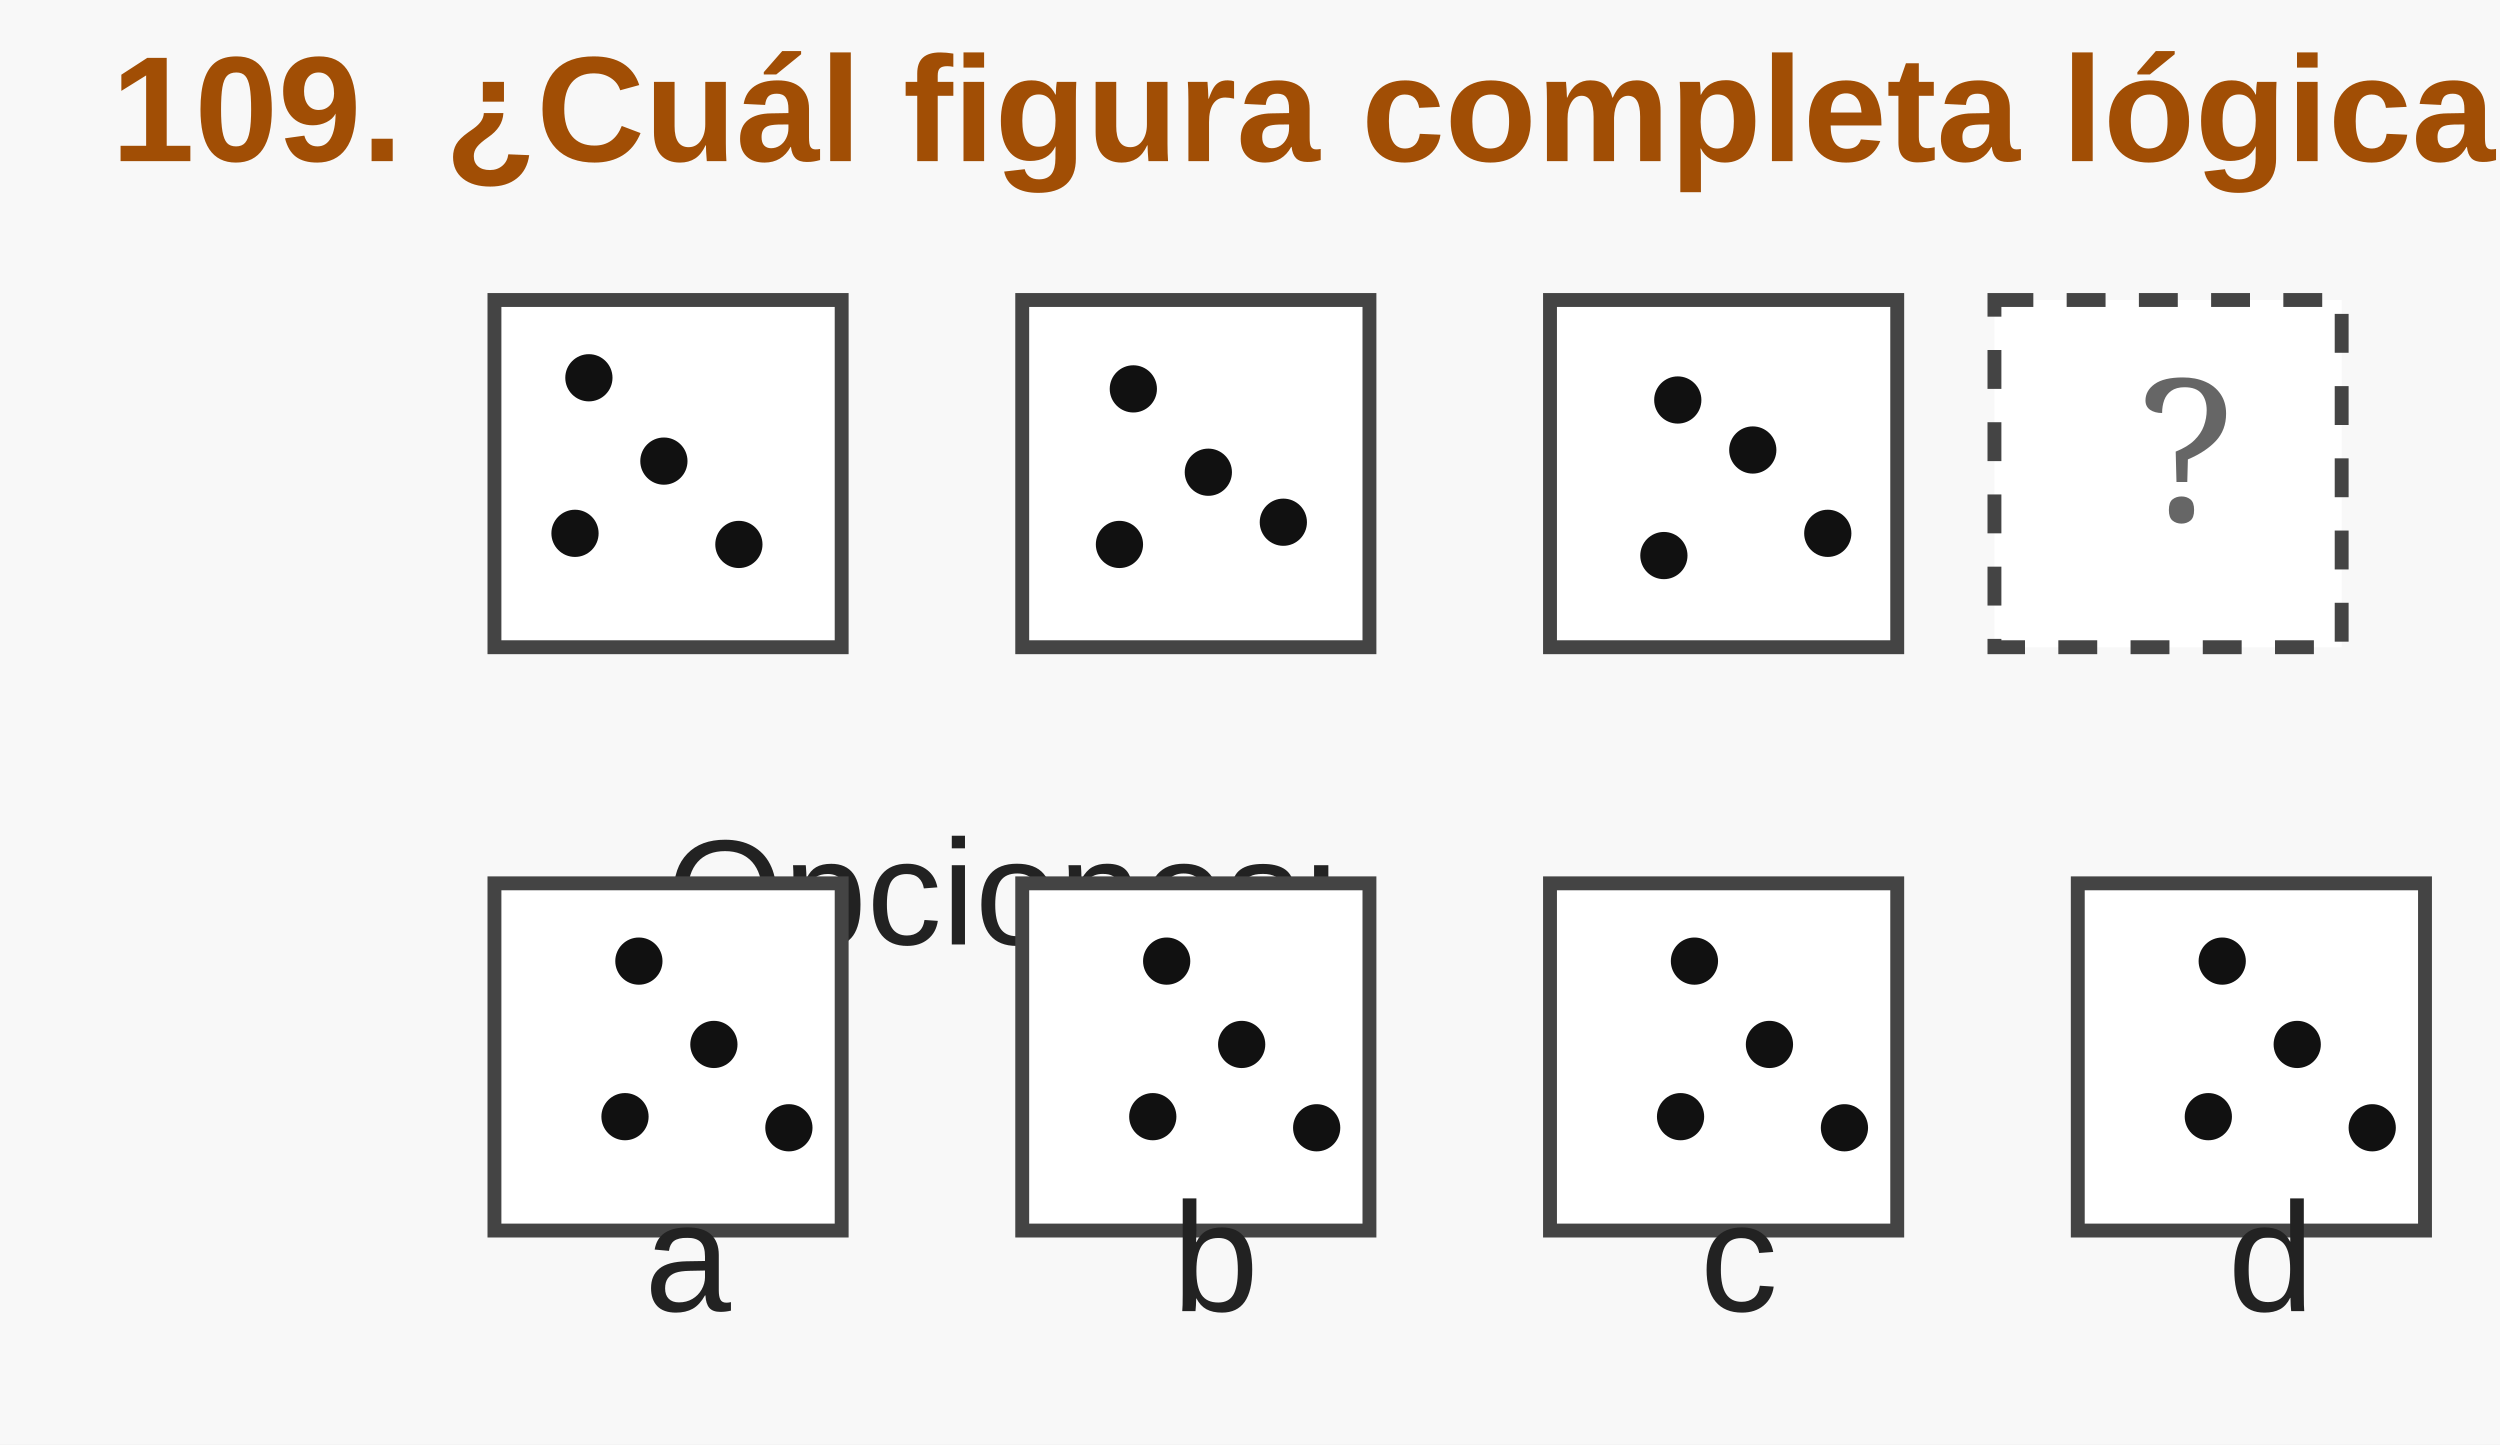
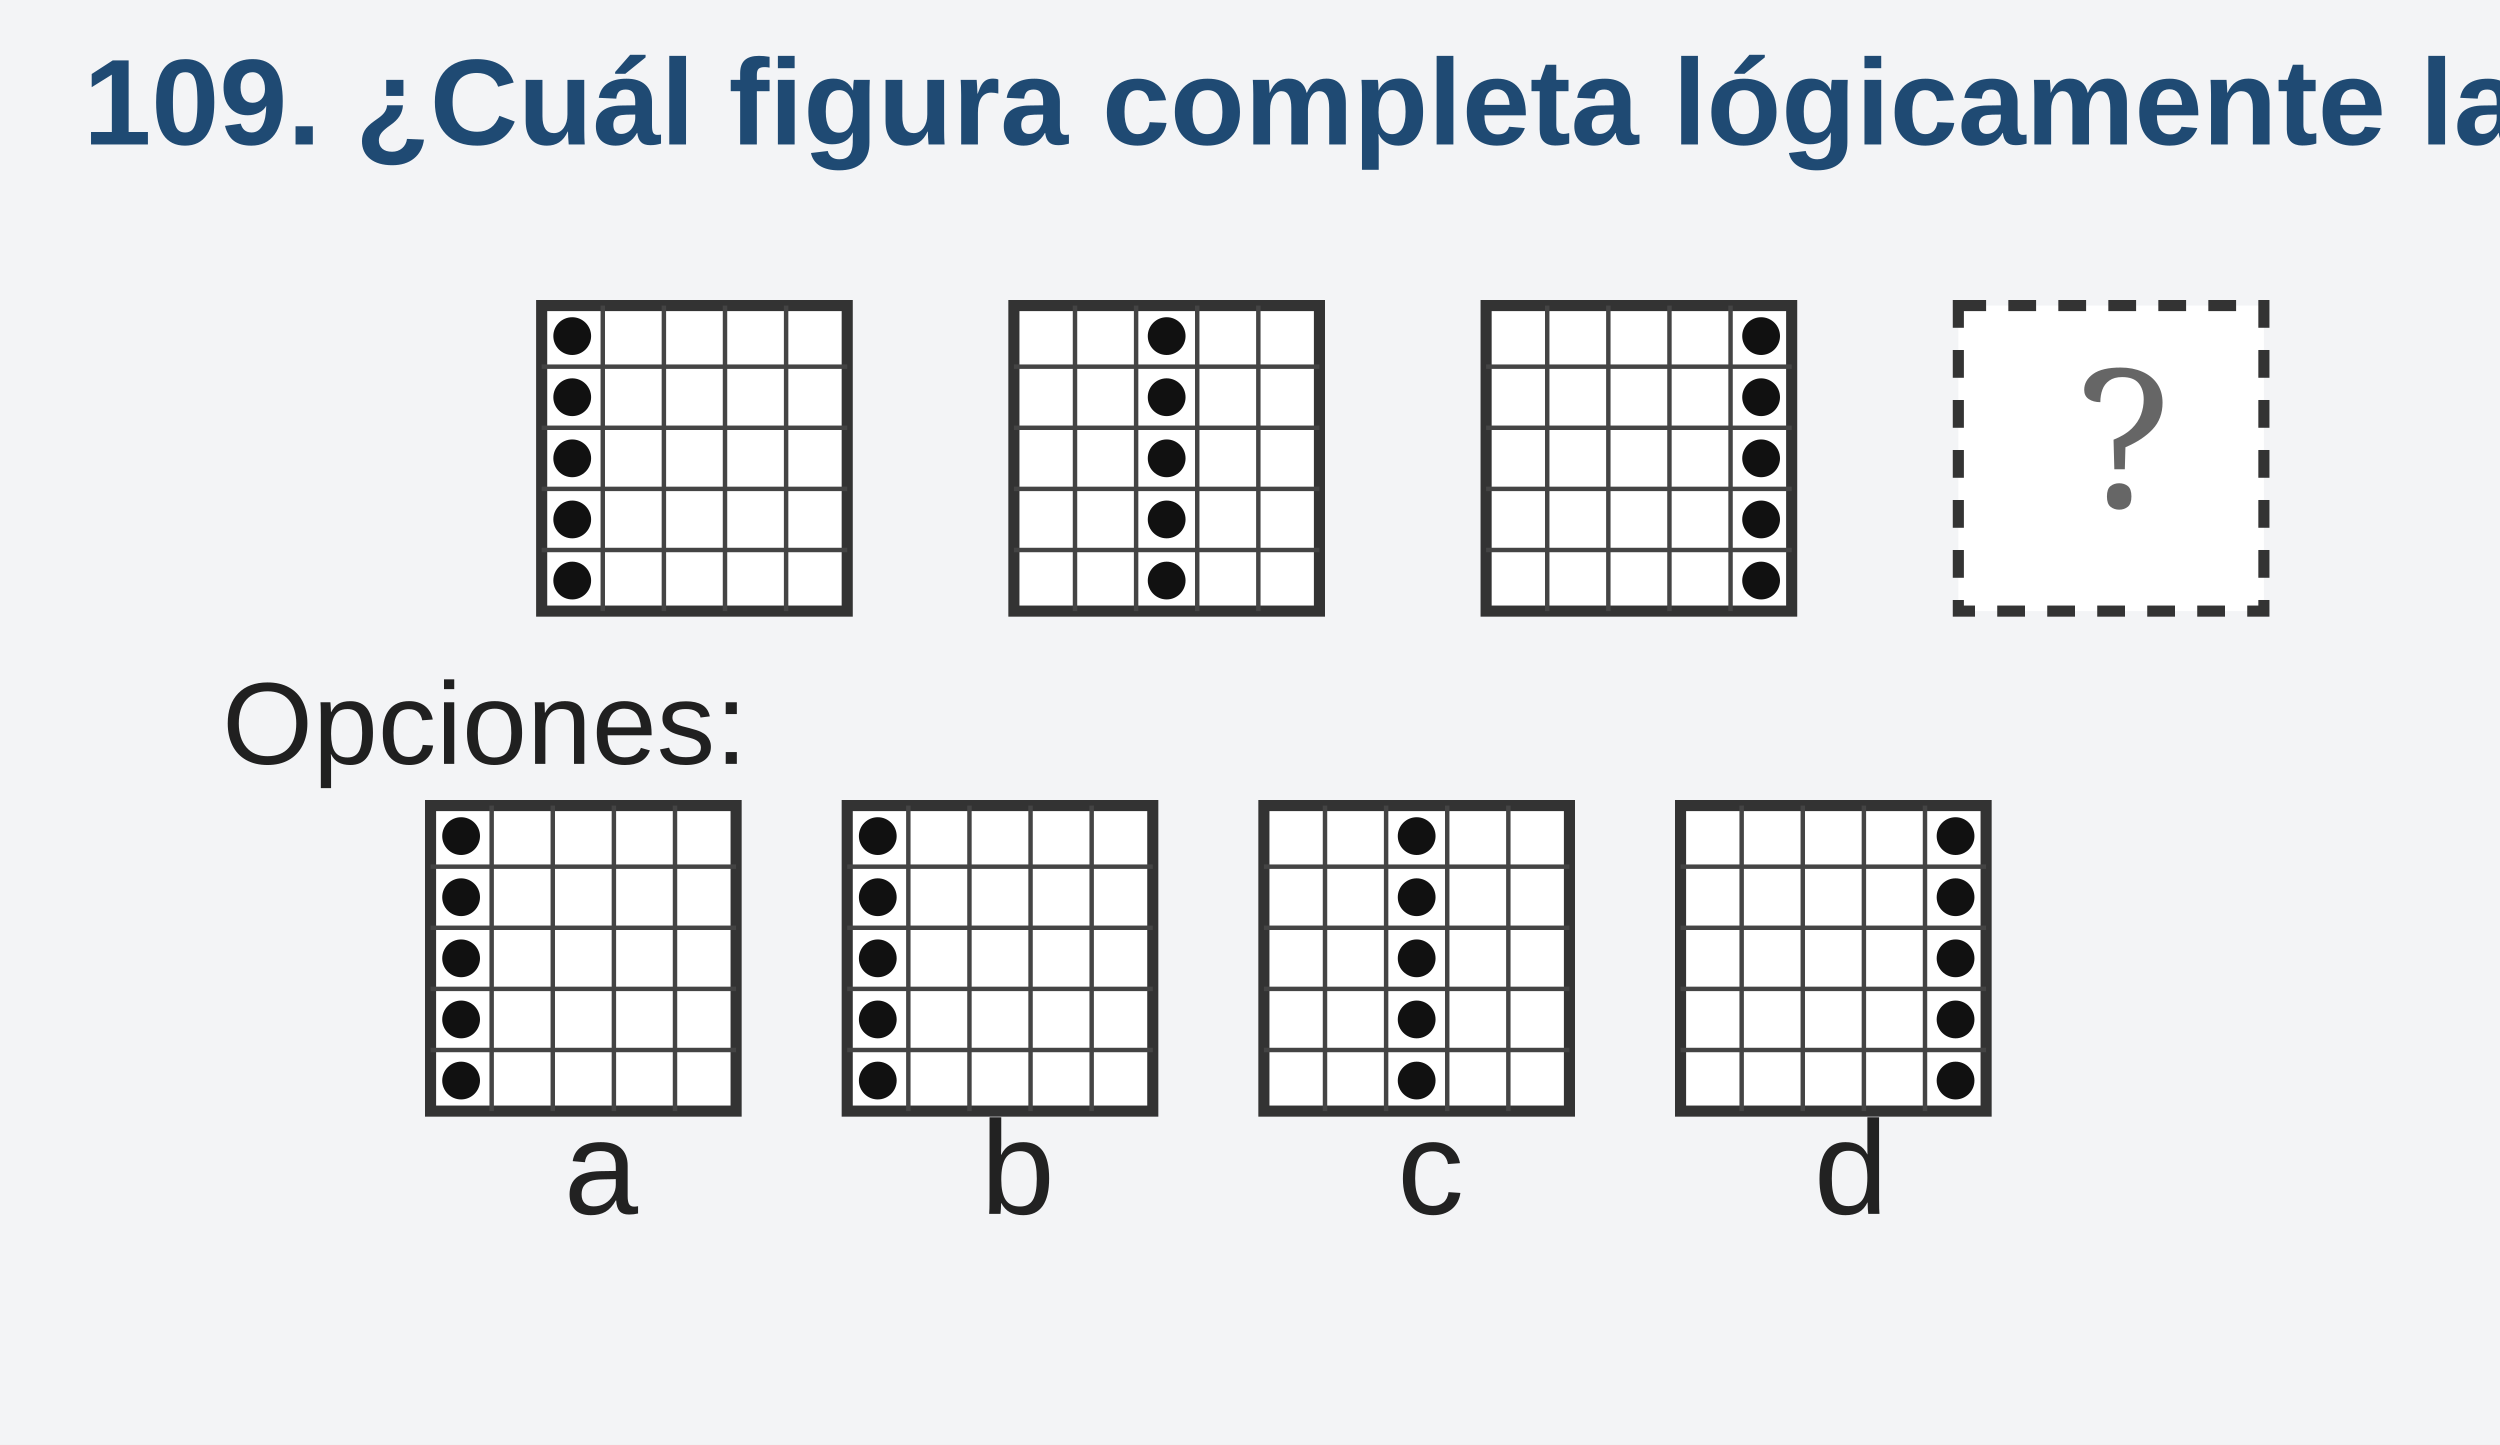
<svg xmlns="http://www.w3.org/2000/svg" width="900" height="520" viewBox="0 0 900 520">
-   <rect width="100%" height="100%" fill="#f8f8f8" />
-   <text x="40" y="58" font-family="Arial" font-size="54" font-weight="700" fill="#a14e05">109. ¿Cuál figura completa lógicamente la serie?</text>
-   <text x="240" y="340" font-family="Arial" font-size="54" fill="#222">Opciones:</text>
-   <rect x="178" y="108" width="125" height="125" fill="white" stroke="#444" stroke-width="5" />
-   <circle cx="212" cy="136" r="8.5" fill="#111" />
-   <circle cx="239" cy="166" r="8.5" fill="#111" />
-   <circle cx="266" cy="196" r="8.5" fill="#111" />
-   <circle cx="207" cy="192" r="8.5" fill="#111" />
-   <rect x="368" y="108" width="125" height="125" fill="white" stroke="#444" stroke-width="5" />
-   <circle cx="408" cy="140" r="8.5" fill="#111" />
-   <circle cx="435" cy="170" r="8.5" fill="#111" />
-   <circle cx="462" cy="188" r="8.5" fill="#111" />
-   <circle cx="403" cy="196" r="8.5" fill="#111" />
-   <rect x="558" y="108" width="125" height="125" fill="white" stroke="#444" stroke-width="5" />
-   <circle cx="604" cy="144" r="8.5" fill="#111" />
-   <circle cx="631" cy="162" r="8.5" fill="#111" />
-   <circle cx="658" cy="192" r="8.5" fill="#111" />
-   <circle cx="599" cy="200" r="8.5" fill="#111" />
-   <rect x="718" y="108" width="125" height="125" fill="white" stroke="#444" stroke-width="5" stroke-dasharray="14 12" />
-   <text x="770" y="188" font-family="Georgia" font-size="72" fill="#666">?</text>
-   <rect x="178" y="318" width="125" height="125" fill="white" stroke="#444" stroke-width="5" />
-   <circle cx="230" cy="346" r="8.5" fill="#111" />
-   <circle cx="257" cy="376" r="8.5" fill="#111" />
-   <circle cx="284" cy="406" r="8.5" fill="#111" />
-   <circle cx="225" cy="402" r="8.5" fill="#111" />
-   <text x="232" y="472" font-family="Arial" font-size="56" fill="#222">a</text>
-   <rect x="368" y="318" width="125" height="125" fill="white" stroke="#444" stroke-width="5" />
-   <circle cx="420" cy="346" r="8.5" fill="#111" />
-   <circle cx="447" cy="376" r="8.5" fill="#111" />
-   <circle cx="474" cy="406" r="8.5" fill="#111" />
-   <circle cx="415" cy="402" r="8.5" fill="#111" />
-   <text x="422" y="472" font-family="Arial" font-size="56" fill="#222">b</text>
-   <rect x="558" y="318" width="125" height="125" fill="white" stroke="#444" stroke-width="5" />
-   <circle cx="610" cy="346" r="8.5" fill="#111" />
-   <circle cx="637" cy="376" r="8.5" fill="#111" />
-   <circle cx="664" cy="406" r="8.5" fill="#111" />
-   <circle cx="605" cy="402" r="8.5" fill="#111" />
-   <text x="612" y="472" font-family="Arial" font-size="56" fill="#222">c</text>
-   <rect x="748" y="318" width="125" height="125" fill="white" stroke="#444" stroke-width="5" />
-   <circle cx="800" cy="346" r="8.5" fill="#111" />
-   <circle cx="827" cy="376" r="8.5" fill="#111" />
-   <circle cx="854" cy="406" r="8.5" fill="#111" />
-   <circle cx="795" cy="402" r="8.5" fill="#111" />
-   <text x="802" y="472" font-family="Arial" font-size="56" fill="#222">d</text>
+   <rect width="100%" height="100%" fill="#f3f4f6" />
+   <text x="30" y="52" font-family="Arial" font-size="44" font-weight="700" fill="#1f4a73">109. ¿Cuál figura completa lógicamente la serie?</text>
+   <text x="80" y="275" font-family="Arial" font-size="42" fill="#202020">Opciones:</text>
+   <defs>
+     <pattern id="hatch" width="6" height="6" patternUnits="userSpaceOnUse" patternTransform="rotate(45)">
+       <line x1="0" y1="0" x2="0" y2="6" stroke="#666" stroke-width="2" />
+     </pattern>
+   </defs>
+   <rect x="195" y="110" width="110" height="110" fill="white" stroke="#333" stroke-width="4" />
+   <line x1="217.0" y1="110" x2="217.0" y2="220" stroke="#444" stroke-width="1.6" />
+   <line x1="195" y1="132.0" x2="305" y2="132.0" stroke="#444" stroke-width="1.6" />
+   <line x1="239.0" y1="110" x2="239.0" y2="220" stroke="#444" stroke-width="1.6" />
+   <line x1="195" y1="154.0" x2="305" y2="154.0" stroke="#444" stroke-width="1.6" />
+   <line x1="261.0" y1="110" x2="261.0" y2="220" stroke="#444" stroke-width="1.6" />
+   <line x1="195" y1="176.0" x2="305" y2="176.0" stroke="#444" stroke-width="1.6" />
+   <line x1="283.0" y1="110" x2="283.0" y2="220" stroke="#444" stroke-width="1.6" />
+   <line x1="195" y1="198.0" x2="305" y2="198.0" stroke="#444" stroke-width="1.6" />
+   <circle cx="206.0" cy="121.0" r="6.8" fill="#111" />
+   <circle cx="206.0" cy="143.0" r="6.8" fill="#111" />
+   <circle cx="206.0" cy="165.0" r="6.8" fill="#111" />
+   <circle cx="206.0" cy="187.0" r="6.8" fill="#111" />
+   <circle cx="206.0" cy="209.0" r="6.8" fill="#111" />
+   <rect x="365" y="110" width="110" height="110" fill="white" stroke="#333" stroke-width="4" />
+   <line x1="387.0" y1="110" x2="387.0" y2="220" stroke="#444" stroke-width="1.6" />
+   <line x1="365" y1="132.0" x2="475" y2="132.0" stroke="#444" stroke-width="1.6" />
+   <line x1="409.0" y1="110" x2="409.0" y2="220" stroke="#444" stroke-width="1.6" />
+   <line x1="365" y1="154.0" x2="475" y2="154.0" stroke="#444" stroke-width="1.6" />
+   <line x1="431.0" y1="110" x2="431.0" y2="220" stroke="#444" stroke-width="1.6" />
+   <line x1="365" y1="176.0" x2="475" y2="176.0" stroke="#444" stroke-width="1.6" />
+   <line x1="453.0" y1="110" x2="453.0" y2="220" stroke="#444" stroke-width="1.6" />
+   <line x1="365" y1="198.0" x2="475" y2="198.0" stroke="#444" stroke-width="1.6" />
+   <circle cx="420.0" cy="121.0" r="6.8" fill="#111" />
+   <circle cx="420.0" cy="143.0" r="6.8" fill="#111" />
+   <circle cx="420.0" cy="165.0" r="6.8" fill="#111" />
+   <circle cx="420.0" cy="187.0" r="6.8" fill="#111" />
+   <circle cx="420.0" cy="209.0" r="6.8" fill="#111" />
+   <rect x="535" y="110" width="110" height="110" fill="white" stroke="#333" stroke-width="4" />
+   <line x1="557.0" y1="110" x2="557.0" y2="220" stroke="#444" stroke-width="1.6" />
+   <line x1="535" y1="132.0" x2="645" y2="132.0" stroke="#444" stroke-width="1.6" />
+   <line x1="579.0" y1="110" x2="579.0" y2="220" stroke="#444" stroke-width="1.6" />
+   <line x1="535" y1="154.0" x2="645" y2="154.0" stroke="#444" stroke-width="1.6" />
+   <line x1="601.0" y1="110" x2="601.0" y2="220" stroke="#444" stroke-width="1.6" />
+   <line x1="535" y1="176.0" x2="645" y2="176.0" stroke="#444" stroke-width="1.6" />
+   <line x1="623.0" y1="110" x2="623.0" y2="220" stroke="#444" stroke-width="1.6" />
+   <line x1="535" y1="198.0" x2="645" y2="198.0" stroke="#444" stroke-width="1.6" />
+   <circle cx="634.0" cy="121.0" r="6.8" fill="#111" />
+   <circle cx="634.0" cy="143.0" r="6.8" fill="#111" />
+   <circle cx="634.0" cy="165.0" r="6.8" fill="#111" />
+   <circle cx="634.0" cy="187.0" r="6.8" fill="#111" />
+   <circle cx="634.0" cy="209.0" r="6.8" fill="#111" />
+   <rect x="705" y="110" width="110" height="110" fill="white" stroke="#333" stroke-width="4" stroke-dasharray="10 8" />
+   <text x="748" y="183" font-family="Georgia" font-size="70" fill="#666">?</text>
+   <rect x="155" y="290" width="110" height="110" fill="white" stroke="#333" stroke-width="4" />
+   <line x1="177.0" y1="290" x2="177.0" y2="400" stroke="#444" stroke-width="1.6" />
+   <line x1="155" y1="312.0" x2="265" y2="312.0" stroke="#444" stroke-width="1.6" />
+   <line x1="199.0" y1="290" x2="199.0" y2="400" stroke="#444" stroke-width="1.6" />
+   <line x1="155" y1="334.0" x2="265" y2="334.0" stroke="#444" stroke-width="1.6" />
+   <line x1="221.0" y1="290" x2="221.0" y2="400" stroke="#444" stroke-width="1.6" />
+   <line x1="155" y1="356.0" x2="265" y2="356.0" stroke="#444" stroke-width="1.6" />
+   <line x1="243.0" y1="290" x2="243.0" y2="400" stroke="#444" stroke-width="1.6" />
+   <line x1="155" y1="378.0" x2="265" y2="378.0" stroke="#444" stroke-width="1.6" />
+   <circle cx="166.0" cy="301.0" r="6.8" fill="#111" />
+   <circle cx="166.0" cy="323.0" r="6.8" fill="#111" />
+   <circle cx="166.0" cy="345.0" r="6.8" fill="#111" />
+   <circle cx="166.0" cy="367.0" r="6.8" fill="#111" />
+   <circle cx="166.0" cy="389.0" r="6.8" fill="#111" />
+   <text x="203" y="437" font-family="Arial" font-size="48" fill="#222">a</text>
+   <rect x="305" y="290" width="110" height="110" fill="white" stroke="#333" stroke-width="4" />
+   <line x1="327.0" y1="290" x2="327.0" y2="400" stroke="#444" stroke-width="1.6" />
+   <line x1="305" y1="312.0" x2="415" y2="312.0" stroke="#444" stroke-width="1.6" />
+   <line x1="349.0" y1="290" x2="349.0" y2="400" stroke="#444" stroke-width="1.6" />
+   <line x1="305" y1="334.0" x2="415" y2="334.0" stroke="#444" stroke-width="1.6" />
+   <line x1="371.0" y1="290" x2="371.0" y2="400" stroke="#444" stroke-width="1.6" />
+   <line x1="305" y1="356.0" x2="415" y2="356.0" stroke="#444" stroke-width="1.6" />
+   <line x1="393.0" y1="290" x2="393.0" y2="400" stroke="#444" stroke-width="1.6" />
+   <line x1="305" y1="378.0" x2="415" y2="378.0" stroke="#444" stroke-width="1.6" />
+   <circle cx="316.0" cy="301.0" r="6.8" fill="#111" />
+   <circle cx="316.0" cy="323.0" r="6.8" fill="#111" />
+   <circle cx="316.0" cy="345.0" r="6.8" fill="#111" />
+   <circle cx="316.0" cy="367.0" r="6.8" fill="#111" />
+   <circle cx="316.0" cy="389.0" r="6.8" fill="#111" />
+   <text x="353" y="437" font-family="Arial" font-size="48" fill="#222">b</text>
+   <rect x="455" y="290" width="110" height="110" fill="white" stroke="#333" stroke-width="4" />
+   <line x1="477.0" y1="290" x2="477.0" y2="400" stroke="#444" stroke-width="1.6" />
+   <line x1="455" y1="312.0" x2="565" y2="312.0" stroke="#444" stroke-width="1.6" />
+   <line x1="499.0" y1="290" x2="499.0" y2="400" stroke="#444" stroke-width="1.6" />
+   <line x1="455" y1="334.0" x2="565" y2="334.0" stroke="#444" stroke-width="1.6" />
+   <line x1="521.0" y1="290" x2="521.0" y2="400" stroke="#444" stroke-width="1.6" />
+   <line x1="455" y1="356.0" x2="565" y2="356.0" stroke="#444" stroke-width="1.6" />
+   <line x1="543.0" y1="290" x2="543.0" y2="400" stroke="#444" stroke-width="1.6" />
+   <line x1="455" y1="378.0" x2="565" y2="378.0" stroke="#444" stroke-width="1.6" />
+   <circle cx="510.0" cy="301.0" r="6.8" fill="#111" />
+   <circle cx="510.0" cy="323.0" r="6.8" fill="#111" />
+   <circle cx="510.0" cy="345.0" r="6.8" fill="#111" />
+   <circle cx="510.0" cy="367.0" r="6.8" fill="#111" />
+   <circle cx="510.0" cy="389.0" r="6.8" fill="#111" />
+   <text x="503" y="437" font-family="Arial" font-size="48" fill="#222">c</text>
+   <rect x="605" y="290" width="110" height="110" fill="white" stroke="#333" stroke-width="4" />
+   <line x1="627.0" y1="290" x2="627.0" y2="400" stroke="#444" stroke-width="1.6" />
+   <line x1="605" y1="312.0" x2="715" y2="312.0" stroke="#444" stroke-width="1.6" />
+   <line x1="649.0" y1="290" x2="649.0" y2="400" stroke="#444" stroke-width="1.6" />
+   <line x1="605" y1="334.0" x2="715" y2="334.0" stroke="#444" stroke-width="1.6" />
+   <line x1="671.0" y1="290" x2="671.0" y2="400" stroke="#444" stroke-width="1.6" />
+   <line x1="605" y1="356.0" x2="715" y2="356.0" stroke="#444" stroke-width="1.6" />
+   <line x1="693.0" y1="290" x2="693.0" y2="400" stroke="#444" stroke-width="1.6" />
+   <line x1="605" y1="378.0" x2="715" y2="378.0" stroke="#444" stroke-width="1.6" />
+   <circle cx="704.0" cy="301.0" r="6.8" fill="#111" />
+   <circle cx="704.0" cy="323.0" r="6.8" fill="#111" />
+   <circle cx="704.0" cy="345.0" r="6.8" fill="#111" />
+   <circle cx="704.0" cy="367.0" r="6.8" fill="#111" />
+   <circle cx="704.0" cy="389.0" r="6.8" fill="#111" />
+   <text x="653" y="437" font-family="Arial" font-size="48" fill="#222">d</text>
</svg>
